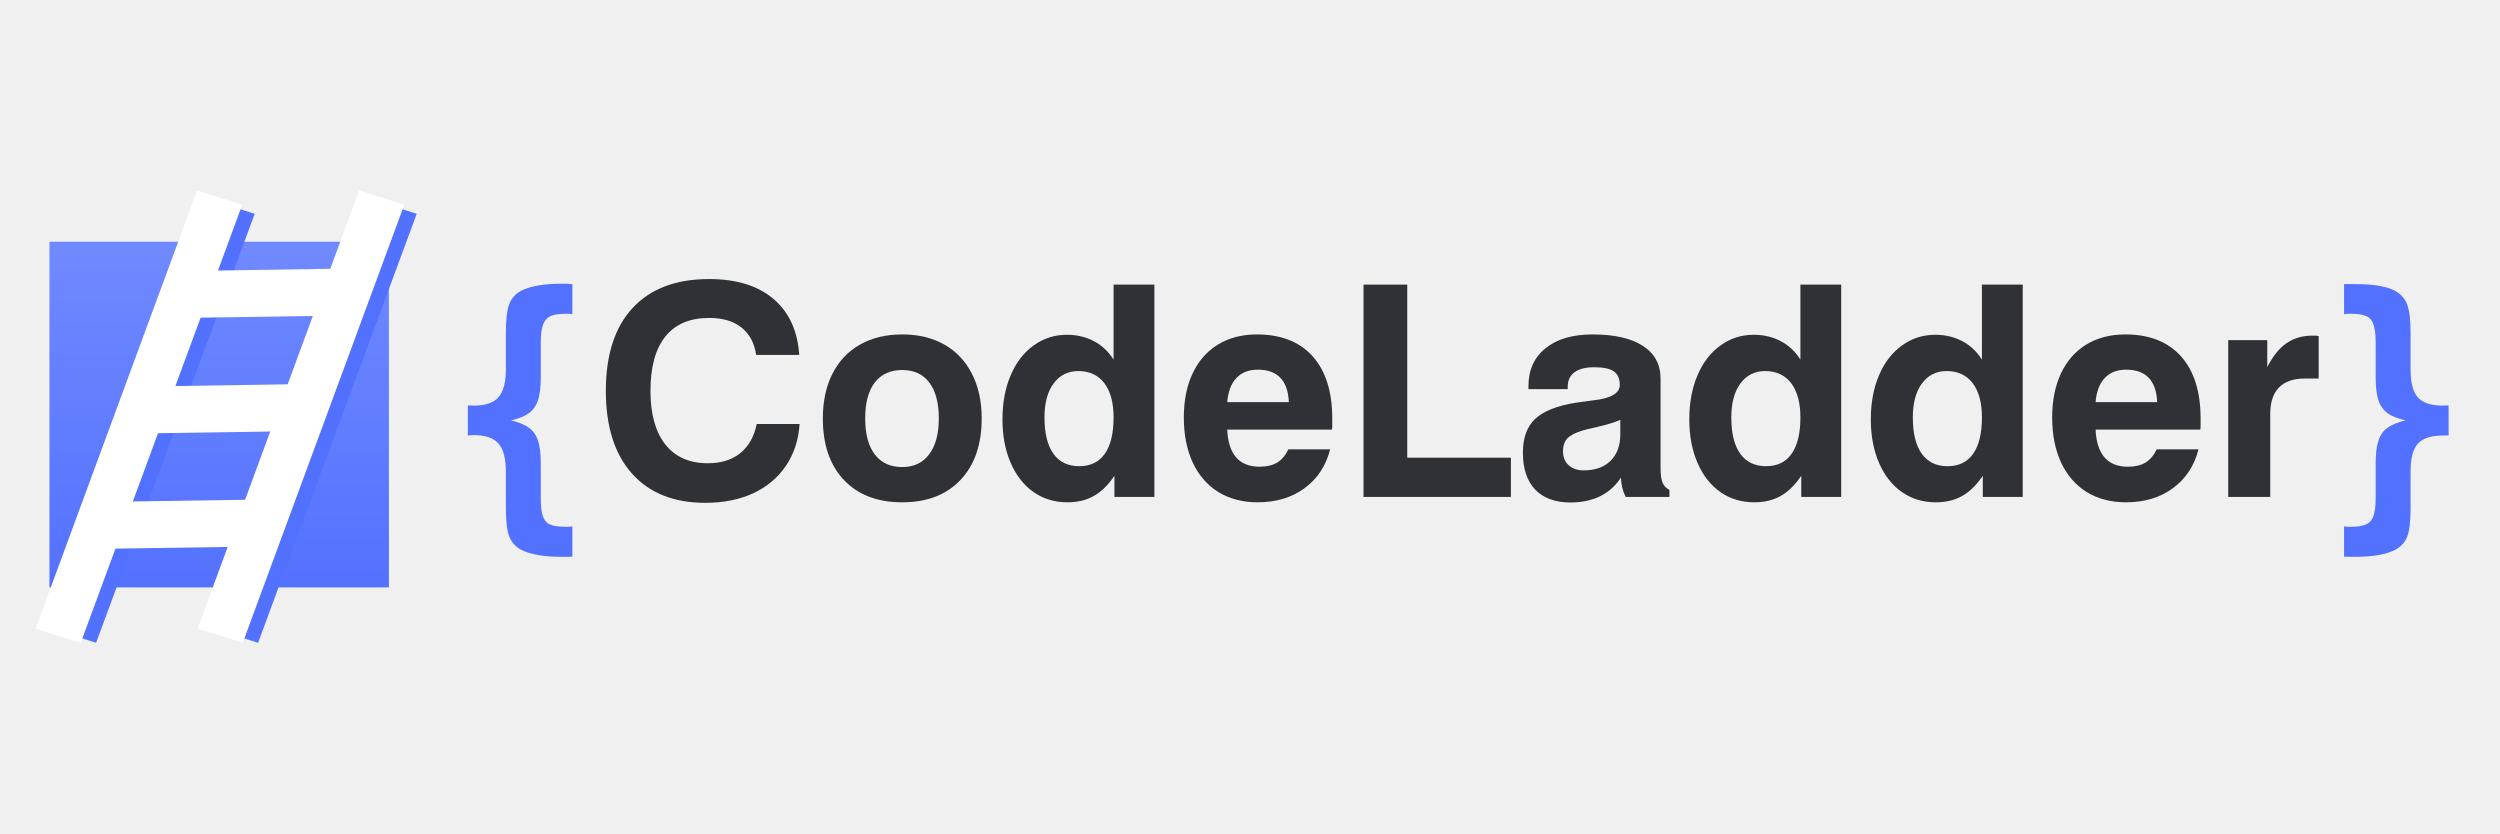
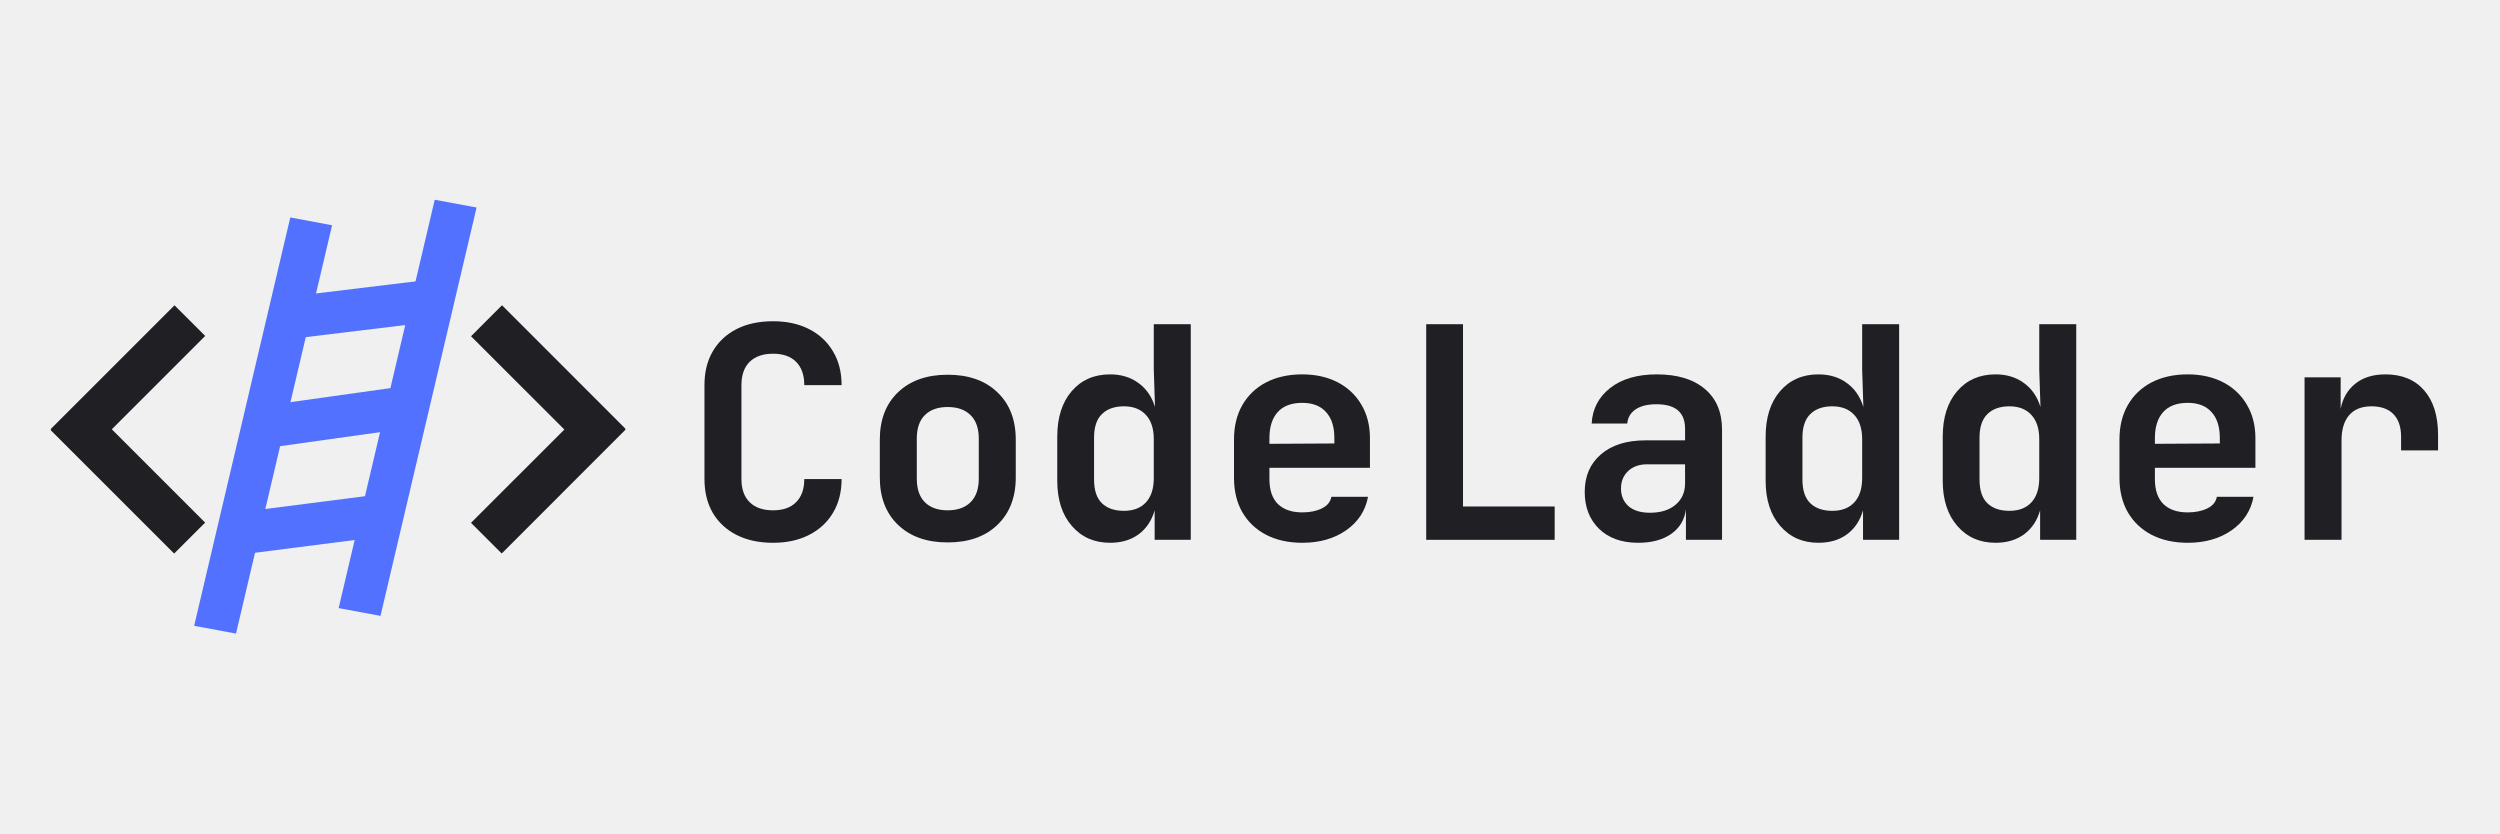
<svg xmlns="http://www.w3.org/2000/svg" width="300" zoomAndPan="magnify" viewBox="0 0 224.88 75" height="100" preserveAspectRatio="xMidYMid meet" version="1.0">
  <defs>
    <g />
-     <clipPath id="f88c0660f9">
-       <path d="M 13 34 L 28 34 L 28 39 L 13 39 Z M 13 34 " clip-rule="nonzero" />
+     <clipPath id="c1a4521499">
+       <path d="M 17 19 L 30 19 L 30 58 L 17 58 Z M 17 19 " clip-rule="nonzero" />
    </clipPath>
-     <clipPath id="eb02f1e815">
-       <path d="M 27.148 32.766 L 28.09 38.68 L 14.594 40.82 L 13.656 34.906 Z M 27.148 32.766 " clip-rule="nonzero" />
+     <clipPath id="b35d350cb4">
+       <path d="M 24.324 19.246 L 29.828 20.273 L 22.922 57.359 L 17.414 56.332 Z M 24.324 19.246 " clip-rule="nonzero" />
    </clipPath>
-     <clipPath id="2b3428d6f5">
-       <path d="M 27.559 35.34 L 27.984 38.031 C 28.016 38.219 27.961 38.41 27.84 38.555 C 27.719 38.699 27.543 38.781 27.355 38.785 L 15.062 38.973 C 14.633 38.977 14.262 38.668 14.195 38.242 L 13.77 35.551 C 13.738 35.363 13.793 35.172 13.914 35.027 C 14.035 34.887 14.211 34.801 14.402 34.797 L 26.691 34.613 C 27.121 34.605 27.492 34.914 27.559 35.34 Z M 27.559 35.34 " clip-rule="nonzero" />
+     <clipPath id="33e3d76ec0">
+       <path d="M 26.066 19.57 L 29.828 20.273 L 21.18 57.023 L 17.414 56.324 Z M 26.066 19.57 " clip-rule="nonzero" />
    </clipPath>
-     <clipPath id="ae1912a9f9">
-       <path d="M 17 24 L 32 24 L 32 29 L 17 29 Z M 17 24 " clip-rule="nonzero" />
+     <clipPath id="6b362695da">
+       <path d="M 30 17 L 43 17 L 43 56 L 30 56 Z M 30 17 " clip-rule="nonzero" />
    </clipPath>
-     <clipPath id="0af181b156">
-       <path d="M 30.426 22.469 L 31.363 28.379 L 17.867 30.52 L 16.93 24.609 Z M 30.426 22.469 " clip-rule="nonzero" />
+     <clipPath id="3563f34d49">
+       <path d="M 37.324 17.652 L 42.832 18.676 L 35.922 55.762 L 30.414 54.738 Z M 37.324 17.652 " clip-rule="nonzero" />
    </clipPath>
-     <clipPath id="4d6f82fa6b">
-       <path d="M 30.836 25.043 L 31.262 27.734 C 31.293 27.922 31.238 28.109 31.117 28.254 C 30.996 28.398 30.816 28.484 30.629 28.488 L 18.34 28.672 C 17.91 28.68 17.539 28.367 17.473 27.945 L 17.043 25.25 C 17.016 25.066 17.066 24.875 17.188 24.73 C 17.312 24.586 17.488 24.504 17.676 24.5 L 29.969 24.312 C 30.398 24.309 30.766 24.617 30.836 25.043 Z M 30.836 25.043 " clip-rule="nonzero" />
+     <clipPath id="fbedf04172">
+       <path d="M 39.066 17.977 L 42.832 18.676 L 34.184 55.43 L 30.418 54.727 Z M 39.066 17.977 " clip-rule="nonzero" />
    </clipPath>
-     <clipPath id="31c94186ea">
-       <path d="M 9 44 L 25 44 L 25 50 L 9 50 Z M 9 44 " clip-rule="nonzero" />
+     <clipPath id="f5ce71fe8e">
+       <path d="M 23 34 L 38 34 L 38 41 L 23 41 Z M 23 34 " clip-rule="nonzero" />
    </clipPath>
-     <clipPath id="bbf8dc7961">
-       <path d="M 23.199 43.062 L 24.137 48.977 L 10.645 51.117 L 9.703 45.203 Z M 23.199 43.062 " clip-rule="nonzero" />
+     <clipPath id="466224c166">
+       <path d="M 35.895 33.043 L 37.441 38.43 L 25.348 41.898 L 23.801 36.516 Z M 35.895 33.043 " clip-rule="nonzero" />
    </clipPath>
-     <clipPath id="905dfaf13d">
-       <path d="M 23.609 45.637 L 24.035 48.332 C 24.066 48.516 24.012 48.707 23.891 48.852 C 23.77 48.996 23.594 49.078 23.402 49.082 L 11.113 49.27 C 10.684 49.273 10.312 48.965 10.246 48.539 L 9.82 45.848 C 9.789 45.66 9.844 45.473 9.965 45.328 C 10.086 45.184 10.262 45.098 10.449 45.094 L 22.742 44.91 C 23.172 44.902 23.543 45.215 23.609 45.637 Z M 23.609 45.637 " clip-rule="nonzero" />
+     <clipPath id="970a319804">
+       <path d="M 36.383 34.746 L 37.441 38.43 L 24.867 40.195 L 23.812 36.512 Z M 36.383 34.746 " clip-rule="nonzero" />
    </clipPath>
-     <clipPath id="293dab98e2">
-       <path d="M 4.391 21.754 L 34.941 21.754 L 34.941 52.863 L 4.391 52.863 Z M 4.391 21.754 " clip-rule="nonzero" />
+     <clipPath id="def0d053df">
+       <path d="M 25 25 L 40 25 L 40 31 L 25 31 Z M 25 25 " clip-rule="nonzero" />
    </clipPath>
-     <linearGradient x1="128" gradientTransform="matrix(0.11934, 0, 0, 0.11934, 4.390514, 21.75474)" y1="0.002" x2="128" gradientUnits="userSpaceOnUse" y2="260.675" id="2124e4082f">
-       <stop stop-opacity="1" stop-color="rgb(43.9%, 53.699%, 100%)" offset="0" />
-       <stop stop-opacity="1" stop-color="rgb(43.721%, 53.552%, 100%)" offset="0.031" />
-       <stop stop-opacity="1" stop-color="rgb(43.364%, 53.258%, 100%)" offset="0.062" />
-       <stop stop-opacity="1" stop-color="rgb(43.008%, 52.965%, 100%)" offset="0.094" />
-       <stop stop-opacity="1" stop-color="rgb(42.651%, 52.67%, 100%)" offset="0.125" />
-       <stop stop-opacity="1" stop-color="rgb(42.296%, 52.377%, 100%)" offset="0.156" />
-       <stop stop-opacity="1" stop-color="rgb(41.939%, 52.083%, 100%)" offset="0.188" />
-       <stop stop-opacity="1" stop-color="rgb(41.583%, 51.79%, 100%)" offset="0.219" />
-       <stop stop-opacity="1" stop-color="rgb(41.226%, 51.495%, 100%)" offset="0.25" />
-       <stop stop-opacity="1" stop-color="rgb(40.871%, 51.202%, 100%)" offset="0.281" />
-       <stop stop-opacity="1" stop-color="rgb(40.515%, 50.908%, 100%)" offset="0.312" />
-       <stop stop-opacity="1" stop-color="rgb(40.158%, 50.615%, 100%)" offset="0.344" />
-       <stop stop-opacity="1" stop-color="rgb(39.803%, 50.32%, 100%)" offset="0.375" />
-       <stop stop-opacity="1" stop-color="rgb(39.445%, 50.027%, 100%)" offset="0.406" />
-       <stop stop-opacity="1" stop-color="rgb(39.09%, 49.733%, 100%)" offset="0.438" />
-       <stop stop-opacity="1" stop-color="rgb(38.733%, 49.44%, 100%)" offset="0.469" />
-       <stop stop-opacity="1" stop-color="rgb(38.377%, 49.146%, 100%)" offset="0.5" />
-       <stop stop-opacity="1" stop-color="rgb(38.02%, 48.853%, 100%)" offset="0.531" />
-       <stop stop-opacity="1" stop-color="rgb(37.665%, 48.558%, 100%)" offset="0.562" />
-       <stop stop-opacity="1" stop-color="rgb(37.308%, 48.265%, 100%)" offset="0.594" />
-       <stop stop-opacity="1" stop-color="rgb(36.952%, 47.971%, 100%)" offset="0.625" />
-       <stop stop-opacity="1" stop-color="rgb(36.595%, 47.678%, 100%)" offset="0.656" />
-       <stop stop-opacity="1" stop-color="rgb(36.24%, 47.383%, 100%)" offset="0.688" />
-       <stop stop-opacity="1" stop-color="rgb(35.883%, 47.09%, 100%)" offset="0.719" />
-       <stop stop-opacity="1" stop-color="rgb(35.527%, 46.796%, 100%)" offset="0.75" />
-       <stop stop-opacity="1" stop-color="rgb(35.17%, 46.503%, 100%)" offset="0.781" />
-       <stop stop-opacity="1" stop-color="rgb(34.814%, 46.208%, 100%)" offset="0.812" />
-       <stop stop-opacity="1" stop-color="rgb(34.459%, 45.915%, 100%)" offset="0.844" />
-       <stop stop-opacity="1" stop-color="rgb(34.102%, 45.621%, 100%)" offset="0.875" />
-       <stop stop-opacity="1" stop-color="rgb(33.746%, 45.326%, 100%)" offset="0.906" />
-       <stop stop-opacity="1" stop-color="rgb(33.389%, 45.033%, 100%)" offset="0.938" />
-       <stop stop-opacity="1" stop-color="rgb(33.034%, 44.739%, 100%)" offset="0.969" />
-       <stop stop-opacity="1" stop-color="rgb(32.677%, 44.446%, 100%)" offset="1" />
-     </linearGradient>
-     <clipPath id="e1646a8d7e">
-       <path d="M 4 17 L 23 17 L 23 58 L 4 58 Z M 4 17 " clip-rule="nonzero" />
+     <clipPath id="e78d581d87">
+       <path d="M 37.777 23.504 L 39.234 28.914 L 27.273 32.133 L 25.816 26.723 Z M 37.777 23.504 " clip-rule="nonzero" />
    </clipPath>
-     <clipPath id="0d03827e22">
-       <path d="M 16.918 17.363 L 22.863 19.242 L 10.461 58.469 L 4.516 56.59 Z M 16.918 17.363 " clip-rule="nonzero" />
+     <clipPath id="b7f79d89c8">
+       <path d="M 38.238 25.215 L 39.234 28.914 L 26.824 30.418 L 25.828 26.719 Z M 38.238 25.215 " clip-rule="nonzero" />
    </clipPath>
-     <clipPath id="63ebda188b">
-       <path d="M 18.801 17.957 L 22.863 19.242 L 8.586 57.859 L 4.52 56.574 Z M 18.801 17.957 " clip-rule="nonzero" />
+     <clipPath id="2cab946407">
+       <path d="M 21 44 L 36 44 L 36 50 L 21 50 Z M 21 44 " clip-rule="nonzero" />
    </clipPath>
-     <clipPath id="14b4e502d7">
-       <path d="M 19 17 L 38 17 L 38 58 L 19 58 Z M 19 17 " clip-rule="nonzero" />
+     <clipPath id="a3e64bcce5">
+       <path d="M 33.52 42.793 L 35.016 48.195 L 23.078 51.496 L 21.582 46.098 Z M 33.52 42.793 " clip-rule="nonzero" />
    </clipPath>
-     <clipPath id="6ce7633994">
-       <path d="M 31.5 17.363 L 37.445 19.242 L 25.043 58.469 L 19.098 56.59 Z M 31.5 17.363 " clip-rule="nonzero" />
+     <clipPath id="6c8fe0e16e">
+       <path d="M 33.992 44.504 L 35.016 48.195 L 22.613 49.785 L 21.594 46.094 Z M 33.992 44.504 " clip-rule="nonzero" />
    </clipPath>
-     <clipPath id="b93c9b5a06">
-       <path d="M 33.383 17.957 L 37.445 19.242 L 23.164 57.859 L 19.102 56.574 Z M 33.383 17.957 " clip-rule="nonzero" />
+     <clipPath id="efa3117f2b">
+       <path d="M 42 35 L 57 35 L 57 50 L 42 50 Z M 42 35 " clip-rule="nonzero" />
    </clipPath>
-     <clipPath id="d0dc50d966">
-       <path d="M 3 17 L 22 17 L 22 58 L 3 58 Z M 3 17 " clip-rule="nonzero" />
+     <clipPath id="8e29c5e8ba">
+       <path d="M 45.094 49.816 L 42.332 47.055 L 53.48 35.91 L 56.238 38.668 Z M 45.094 49.816 " clip-rule="nonzero" />
    </clipPath>
-     <clipPath id="d7fd9f5a31">
-       <path d="M 15.797 16.547 L 21.742 18.426 L 9.082 58.465 L 3.137 56.586 Z M 15.797 16.547 " clip-rule="nonzero" />
+     <clipPath id="272bebd7b3">
+       <path d="M 42 27 L 57 27 L 57 42 L 42 42 Z M 42 27 " clip-rule="nonzero" />
    </clipPath>
-     <clipPath id="43e53a26cf">
-       <path d="M 17.68 17.141 L 21.742 18.426 L 7.203 57.859 L 3.141 56.574 Z M 17.68 17.141 " clip-rule="nonzero" />
+     <clipPath id="63b63c98cf">
+       <path d="M 42.332 30.262 L 45.121 27.473 L 56.242 38.594 L 53.453 41.379 Z M 42.332 30.262 " clip-rule="nonzero" />
    </clipPath>
-     <clipPath id="114825acfa">
-       <path d="M 12 34 L 28 34 L 28 39 L 12 39 Z M 12 34 " clip-rule="nonzero" />
+     <clipPath id="7b595f65cf">
+       <path d="M 4 27 L 19 27 L 19 42 L 4 42 Z M 4 27 " clip-rule="nonzero" />
    </clipPath>
-     <clipPath id="e54b187345">
-       <path d="M 26.574 32.629 L 27.551 38.785 L 13.934 40.945 L 12.957 34.789 Z M 26.574 32.629 " clip-rule="nonzero" />
+     <clipPath id="4ca573a043">
+       <path d="M 15.645 27.477 L 18.406 30.234 L 7.258 41.383 L 4.496 38.621 Z M 15.645 27.477 " clip-rule="nonzero" />
    </clipPath>
-     <clipPath id="4a8440c146">
-       <path d="M 26.883 34.574 L 27.551 38.785 L 13.637 38.996 L 12.969 34.785 Z M 26.883 34.574 " clip-rule="nonzero" />
+     <clipPath id="848b6d631b">
+       <path d="M 4 35 L 19 35 L 19 50 L 4 50 Z M 4 35 " clip-rule="nonzero" />
    </clipPath>
-     <clipPath id="121072da2f">
-       <path d="M 16 24 L 31 24 L 31 29 L 16 29 Z M 16 24 " clip-rule="nonzero" />
-     </clipPath>
-     <clipPath id="774dbe18fe">
-       <path d="M 29.879 22.238 L 30.855 28.395 L 17.238 30.555 L 16.262 24.398 Z M 29.879 22.238 " clip-rule="nonzero" />
-     </clipPath>
-     <clipPath id="7baa152082">
-       <path d="M 30.188 24.184 L 30.855 28.395 L 16.941 28.605 L 16.273 24.395 Z M 30.188 24.184 " clip-rule="nonzero" />
-     </clipPath>
-     <clipPath id="1a9bf17f75">
-       <path d="M 17 17 L 37 17 L 37 58 L 17 58 Z M 17 17 " clip-rule="nonzero" />
-     </clipPath>
-     <clipPath id="744c65b7be">
-       <path d="M 30.379 16.547 L 36.324 18.426 L 23.664 58.465 L 17.719 56.586 Z M 30.379 16.547 " clip-rule="nonzero" />
-     </clipPath>
-     <clipPath id="204092ec69">
-       <path d="M 32.262 17.141 L 36.324 18.426 L 21.785 57.859 L 17.723 56.574 Z M 32.262 17.141 " clip-rule="nonzero" />
-     </clipPath>
-     <clipPath id="9fbdebd542">
-       <path d="M 8 44 L 24 44 L 24 50 L 8 50 Z M 8 44 " clip-rule="nonzero" />
-     </clipPath>
-     <clipPath id="ae2ce766e7">
-       <path d="M 22.59 43.016 L 23.566 49.176 L 9.949 51.336 L 8.973 45.176 Z M 22.59 43.016 " clip-rule="nonzero" />
-     </clipPath>
-     <clipPath id="e5f874053f">
-       <path d="M 22.898 44.965 L 23.566 49.176 L 9.652 49.387 L 8.984 45.176 Z M 22.898 44.965 " clip-rule="nonzero" />
+     <clipPath id="44c3620d5b">
+       <path d="M 18.402 47.035 L 15.613 49.82 L 4.492 38.703 L 7.281 35.914 Z M 18.402 47.035 " clip-rule="nonzero" />
    </clipPath>
  </defs>
-   <g fill="#5271ff" fill-opacity="1">
-     <g transform="translate(40.00074, 44.72367)">
+   <g fill="#202024" fill-opacity="1">
+     <g transform="translate(61.32568, 48.58431)">
      <g>
-         <path d="M 10.469 5.391 C 8.875 5.391 7.66 5.176 6.828 4.75 C 6.316 4.469 5.961 4.066 5.766 3.547 C 5.566 3.023 5.469 2.172 5.469 0.984 L 5.469 -2.281 C 5.469 -3.469 5.242 -4.312 4.797 -4.812 C 4.359 -5.312 3.617 -5.562 2.578 -5.562 L 2.344 -5.562 C 2.25 -5.539 2.148 -5.531 2.047 -5.531 L 2.047 -8.234 L 2.344 -8.234 C 2.406 -8.223 2.484 -8.219 2.578 -8.219 C 3.617 -8.219 4.359 -8.469 4.797 -8.969 C 5.242 -9.477 5.469 -10.328 5.469 -11.516 L 5.469 -14.75 C 5.469 -15.957 5.566 -16.82 5.766 -17.344 C 5.961 -17.863 6.316 -18.266 6.828 -18.547 C 7.66 -18.973 8.875 -19.188 10.469 -19.188 L 10.953 -19.188 C 11.086 -19.164 11.254 -19.156 11.453 -19.156 L 11.453 -16.453 C 11.328 -16.453 11.223 -16.461 11.141 -16.484 L 10.844 -16.484 C 10.238 -16.484 9.781 -16.41 9.469 -16.266 C 9.164 -16.117 8.945 -15.863 8.812 -15.5 C 8.676 -15.145 8.609 -14.602 8.609 -13.875 L 8.609 -10.766 C 8.609 -9.898 8.523 -9.211 8.359 -8.703 C 8.191 -8.203 7.914 -7.812 7.531 -7.531 C 7.156 -7.258 6.617 -7.047 5.922 -6.891 C 6.617 -6.723 7.156 -6.504 7.531 -6.234 C 7.914 -5.961 8.191 -5.578 8.359 -5.078 C 8.523 -4.578 8.609 -3.895 8.609 -3.031 L 8.609 0.109 C 8.609 0.836 8.672 1.379 8.797 1.734 C 8.922 2.098 9.133 2.348 9.438 2.484 C 9.75 2.617 10.219 2.688 10.844 2.688 L 11.141 2.688 C 11.223 2.664 11.328 2.656 11.453 2.656 L 11.453 5.375 C 11.254 5.375 11.086 5.379 10.953 5.391 Z M 10.469 5.391 " />
+         <path d="M 8.188 0.266 C 6.926 0.266 5.832 0.031 4.906 -0.438 C 3.988 -0.906 3.273 -1.566 2.766 -2.422 C 2.266 -3.285 2.016 -4.301 2.016 -5.469 L 2.016 -13.922 C 2.016 -15.098 2.266 -16.113 2.766 -16.969 C 3.273 -17.832 3.988 -18.5 4.906 -18.969 C 5.832 -19.438 6.926 -19.672 8.188 -19.672 C 9.426 -19.672 10.504 -19.438 11.422 -18.969 C 12.348 -18.5 13.066 -17.832 13.578 -16.969 C 14.098 -16.113 14.359 -15.098 14.359 -13.922 L 11 -13.922 C 11 -14.828 10.754 -15.523 10.266 -16.016 C 9.785 -16.504 9.094 -16.75 8.188 -16.75 C 7.281 -16.75 6.578 -16.504 6.078 -16.016 C 5.586 -15.523 5.344 -14.828 5.344 -13.922 L 5.344 -5.469 C 5.344 -4.57 5.586 -3.879 6.078 -3.391 C 6.578 -2.898 7.281 -2.656 8.188 -2.656 C 9.094 -2.656 9.785 -2.898 10.266 -3.391 C 10.754 -3.879 11 -4.57 11 -5.469 L 14.359 -5.469 C 14.359 -4.301 14.098 -3.285 13.578 -2.422 C 13.066 -1.566 12.348 -0.906 11.422 -0.438 C 10.504 0.031 9.426 0.266 8.188 0.266 Z M 8.188 0.266 " />
      </g>
    </g>
  </g>
-   <g fill="#2f3136" fill-opacity="1">
-     <g transform="translate(53.29443, 44.72367)">
+   <g fill="#202024" fill-opacity="1">
+     <g transform="translate(77.26409, 48.58431)">
      <g>
-         <path d="M 10.125 0.531 C 7.289 0.531 5.086 -0.348 3.516 -2.109 C 1.953 -3.867 1.172 -6.348 1.172 -9.547 C 1.172 -12.785 1.973 -15.27 3.578 -17 C 5.18 -18.738 7.477 -19.609 10.469 -19.609 C 12.914 -19.609 14.844 -19.016 16.25 -17.828 C 17.656 -16.641 18.43 -14.957 18.578 -12.781 L 14.703 -12.781 C 14.535 -13.863 14.094 -14.688 13.375 -15.25 C 12.664 -15.82 11.695 -16.109 10.469 -16.109 C 8.727 -16.109 7.41 -15.547 6.516 -14.422 C 5.629 -13.305 5.188 -11.68 5.188 -9.547 C 5.188 -7.473 5.629 -5.867 6.516 -4.734 C 7.41 -3.598 8.688 -3.031 10.344 -3.031 C 11.539 -3.031 12.516 -3.332 13.266 -3.938 C 14.023 -4.551 14.52 -5.426 14.75 -6.562 L 18.609 -6.562 C 18.516 -5.125 18.102 -3.867 17.375 -2.797 C 16.656 -1.734 15.676 -0.91 14.438 -0.328 C 13.195 0.242 11.758 0.531 10.125 0.531 Z M 10.125 0.531 " />
+         <path d="M 7.969 0.234 C 6.094 0.234 4.602 -0.289 3.5 -1.344 C 2.406 -2.395 1.859 -3.816 1.859 -5.609 L 1.859 -9.016 C 1.859 -10.816 2.406 -12.238 3.5 -13.281 C 4.602 -14.332 6.094 -14.859 7.969 -14.859 C 9.852 -14.859 11.344 -14.332 12.438 -13.281 C 13.539 -12.238 14.094 -10.816 14.094 -9.016 L 14.094 -5.609 C 14.094 -3.816 13.539 -2.395 12.438 -1.344 C 11.344 -0.289 9.852 0.234 7.969 0.234 Z M 7.969 -2.656 C 8.852 -2.656 9.539 -2.898 10.031 -3.391 C 10.52 -3.879 10.766 -4.582 10.766 -5.5 L 10.766 -9.109 C 10.766 -10.035 10.52 -10.738 10.031 -11.219 C 9.539 -11.707 8.852 -11.953 7.969 -11.953 C 7.082 -11.953 6.395 -11.707 5.906 -11.219 C 5.426 -10.738 5.188 -10.035 5.188 -9.109 L 5.188 -5.5 C 5.188 -4.582 5.426 -3.879 5.906 -3.391 C 6.395 -2.898 7.082 -2.656 7.969 -2.656 Z M 7.969 -2.656 " />
      </g>
    </g>
  </g>
-   <g fill="#2f3136" fill-opacity="1">
-     <g transform="translate(73.05806, 44.72367)">
+   <g fill="#202024" fill-opacity="1">
+     <g transform="translate(93.2025, 48.58431)">
      <g>
-         <path d="M 8.078 0.484 C 5.859 0.484 4.113 -0.18 2.844 -1.516 C 1.57 -2.859 0.938 -4.707 0.938 -7.062 C 0.938 -8.602 1.223 -9.941 1.797 -11.078 C 2.367 -12.211 3.191 -13.086 4.266 -13.703 C 5.336 -14.316 6.609 -14.625 8.078 -14.625 C 9.547 -14.625 10.816 -14.316 11.891 -13.703 C 12.961 -13.086 13.785 -12.211 14.359 -11.078 C 14.941 -9.941 15.234 -8.602 15.234 -7.062 C 15.234 -4.707 14.594 -2.859 13.312 -1.516 C 12.039 -0.18 10.297 0.484 8.078 0.484 Z M 8.078 -2.688 C 9.117 -2.688 9.926 -3.066 10.5 -3.828 C 11.082 -4.586 11.375 -5.664 11.375 -7.062 C 11.375 -8.469 11.086 -9.547 10.516 -10.297 C 9.953 -11.047 9.141 -11.422 8.078 -11.422 C 7.016 -11.422 6.191 -11.047 5.609 -10.297 C 5.035 -9.547 4.75 -8.469 4.75 -7.062 C 4.75 -5.664 5.035 -4.586 5.609 -3.828 C 6.191 -3.066 7.016 -2.688 8.078 -2.688 Z M 8.078 -2.688 " />
+         <path d="M 6.641 0.266 C 5.223 0.266 4.078 -0.238 3.203 -1.25 C 2.328 -2.258 1.891 -3.613 1.891 -5.312 L 1.891 -9.281 C 1.891 -11 2.32 -12.363 3.188 -13.375 C 4.051 -14.383 5.203 -14.891 6.641 -14.891 C 7.648 -14.891 8.504 -14.629 9.203 -14.109 C 9.91 -13.598 10.406 -12.879 10.688 -11.953 L 10.578 -15.312 L 10.578 -19.406 L 13.906 -19.406 L 13.906 0 L 10.656 0 L 10.656 -2.656 C 10.395 -1.738 9.914 -1.02 9.219 -0.5 C 8.531 0.008 7.672 0.266 6.641 0.266 Z M 7.891 -2.609 C 8.742 -2.609 9.406 -2.863 9.875 -3.375 C 10.344 -3.883 10.578 -4.613 10.578 -5.562 L 10.578 -9.062 C 10.578 -10 10.344 -10.723 9.875 -11.234 C 9.406 -11.754 8.742 -12.016 7.891 -12.016 C 7.047 -12.016 6.383 -11.781 5.906 -11.312 C 5.438 -10.852 5.203 -10.148 5.203 -9.203 L 5.203 -5.422 C 5.203 -4.461 5.438 -3.754 5.906 -3.297 C 6.383 -2.836 7.047 -2.609 7.891 -2.609 Z M 7.891 -2.609 " />
      </g>
    </g>
  </g>
-   <g fill="#2f3136" fill-opacity="1">
-     <g transform="translate(89.20898, 44.72367)">
+   <g fill="#202024" fill-opacity="1">
+     <g transform="translate(109.1409, 48.58431)">
      <g>
-         <path d="M 6.797 0.484 C 5.648 0.484 4.633 0.176 3.75 -0.438 C 2.863 -1.062 2.176 -1.941 1.688 -3.078 C 1.195 -4.211 0.953 -5.516 0.953 -6.984 C 0.953 -8.461 1.195 -9.781 1.688 -10.938 C 2.176 -12.094 2.863 -12.988 3.75 -13.625 C 4.633 -14.27 5.633 -14.594 6.75 -14.594 C 7.656 -14.594 8.469 -14.398 9.188 -14.016 C 9.906 -13.641 10.492 -13.086 10.953 -12.359 L 10.953 -19.109 L 14.625 -19.109 L 14.625 0 L 11.031 0 L 11.031 -1.906 C 10.477 -1.082 9.863 -0.477 9.188 -0.094 C 8.52 0.289 7.723 0.484 6.797 0.484 Z M 7.859 -2.766 C 8.867 -2.766 9.633 -3.133 10.156 -3.875 C 10.688 -4.625 10.953 -5.719 10.953 -7.156 C 10.953 -8.477 10.676 -9.504 10.125 -10.234 C 9.57 -10.961 8.789 -11.328 7.781 -11.328 C 6.844 -11.328 6.098 -10.953 5.547 -10.203 C 5.004 -9.461 4.734 -8.445 4.734 -7.156 C 4.734 -5.719 5.004 -4.625 5.547 -3.875 C 6.086 -3.133 6.859 -2.766 7.859 -2.766 Z M 7.859 -2.766 " />
+         <path d="M 8 0.266 C 6.758 0.266 5.676 0.023 4.75 -0.453 C 3.832 -0.93 3.117 -1.609 2.609 -2.484 C 2.109 -3.359 1.859 -4.391 1.859 -5.578 L 1.859 -9.031 C 1.859 -10.219 2.109 -11.25 2.609 -12.125 C 3.117 -13.008 3.832 -13.691 4.75 -14.172 C 5.676 -14.648 6.758 -14.891 8 -14.891 C 9.219 -14.891 10.285 -14.648 11.203 -14.172 C 12.117 -13.691 12.828 -13.02 13.328 -12.156 C 13.836 -11.301 14.094 -10.297 14.094 -9.141 L 14.094 -6.484 L 5.047 -6.484 L 5.047 -5.469 C 5.047 -4.477 5.301 -3.727 5.812 -3.219 C 6.332 -2.719 7.062 -2.469 8 -2.469 C 8.688 -2.469 9.273 -2.586 9.766 -2.828 C 10.254 -3.066 10.539 -3.414 10.625 -3.875 L 13.922 -3.875 C 13.691 -2.625 13.035 -1.617 11.953 -0.859 C 10.879 -0.109 9.562 0.266 8 0.266 Z M 5.047 -9.141 L 5.047 -8.641 L 10.891 -8.672 L 10.891 -9.172 C 10.891 -10.18 10.641 -10.957 10.141 -11.5 C 9.648 -12.051 8.938 -12.328 8 -12.328 C 7.02 -12.328 6.281 -12.047 5.781 -11.484 C 5.289 -10.93 5.047 -10.148 5.047 -9.141 Z M 5.047 -9.141 " />
      </g>
    </g>
  </g>
-   <g fill="#2f3136" fill-opacity="1">
-     <g transform="translate(105.5458, 44.72367)">
+   <g fill="#202024" fill-opacity="1">
+     <g transform="translate(125.0793, 48.58431)">
      <g>
-         <path d="M 7.578 0.484 C 6.234 0.484 5.055 0.176 4.047 -0.438 C 3.047 -1.062 2.273 -1.953 1.734 -3.109 C 1.203 -4.266 0.938 -5.613 0.938 -7.156 C 0.938 -8.676 1.203 -10 1.734 -11.125 C 2.266 -12.25 3.023 -13.113 4.016 -13.719 C 5.004 -14.32 6.172 -14.625 7.516 -14.625 C 9.68 -14.625 11.352 -13.969 12.531 -12.656 C 13.707 -11.344 14.297 -9.473 14.297 -7.047 L 14.297 -6.453 C 14.297 -6.273 14.285 -6.145 14.266 -6.062 L 4.844 -6.062 C 4.945 -3.832 5.922 -2.719 7.766 -2.719 C 8.398 -2.719 8.926 -2.844 9.344 -3.094 C 9.758 -3.352 10.094 -3.75 10.344 -4.281 L 14.109 -4.281 C 13.723 -2.789 12.953 -1.625 11.797 -0.781 C 10.648 0.062 9.242 0.484 7.578 0.484 Z M 10.391 -8.531 C 10.305 -10.477 9.375 -11.453 7.594 -11.453 C 6.781 -11.453 6.141 -11.203 5.672 -10.703 C 5.203 -10.211 4.926 -9.488 4.844 -8.531 Z M 10.391 -8.531 " />
+         <path d="M 3.219 0 L 3.219 -19.406 L 6.531 -19.406 L 6.531 -3 L 14.781 -3 L 14.781 0 Z M 3.219 0 " />
      </g>
    </g>
  </g>
-   <g fill="#2f3136" fill-opacity="1">
-     <g transform="translate(120.6873, 44.72367)">
+   <g fill="#202024" fill-opacity="1">
+     <g transform="translate(141.0177, 48.58431)">
      <g>
-         <path d="M 1.969 -19.109 L 5.906 -19.109 L 5.906 -3.531 L 15.234 -3.531 L 15.234 0 L 1.969 0 Z M 1.969 -19.109 " />
+         <path d="M 6.359 0.266 C 4.867 0.266 3.691 -0.156 2.828 -1 C 1.973 -1.844 1.547 -2.945 1.547 -4.312 C 1.547 -5.727 2.031 -6.852 3 -7.688 C 3.977 -8.531 5.316 -8.953 7.016 -8.953 L 10.578 -8.953 L 10.578 -10 C 10.578 -11.469 9.719 -12.203 8 -12.203 C 7.219 -12.203 6.598 -12.051 6.141 -11.75 C 5.68 -11.445 5.426 -11.02 5.375 -10.469 L 2.172 -10.469 C 2.242 -11.781 2.797 -12.844 3.828 -13.656 C 4.867 -14.477 6.27 -14.891 8.031 -14.891 C 9.883 -14.891 11.328 -14.453 12.359 -13.578 C 13.391 -12.711 13.906 -11.488 13.906 -9.906 L 13.906 0 L 10.656 0 L 10.656 -2.734 C 10.531 -1.797 10.086 -1.062 9.328 -0.531 C 8.566 0 7.578 0.266 6.359 0.266 Z M 7.422 -2.438 C 8.391 -2.438 9.156 -2.676 9.719 -3.156 C 10.289 -3.633 10.578 -4.273 10.578 -5.078 L 10.578 -6.797 L 7.172 -6.797 C 6.453 -6.797 5.879 -6.594 5.453 -6.188 C 5.023 -5.781 4.812 -5.258 4.812 -4.625 C 4.812 -3.969 5.035 -3.438 5.484 -3.031 C 5.941 -2.633 6.586 -2.438 7.422 -2.438 Z M 7.422 -2.438 " />
      </g>
    </g>
  </g>
-   <g fill="#2f3136" fill-opacity="1">
-     <g transform="translate(136.0945, 44.72367)">
+   <g fill="#202024" fill-opacity="1">
+     <g transform="translate(156.9562, 48.58431)">
      <g>
-         <path d="M 5.188 0.5 C 3.82 0.5 2.766 0.113 2.016 -0.656 C 1.273 -1.438 0.906 -2.547 0.906 -3.984 C 0.906 -5.316 1.273 -6.332 2.016 -7.031 C 2.766 -7.727 3.988 -8.211 5.688 -8.484 L 7.203 -8.688 C 8.816 -8.863 9.625 -9.328 9.625 -10.078 C 9.625 -10.641 9.445 -11.047 9.094 -11.297 C 8.738 -11.547 8.145 -11.672 7.312 -11.672 C 6.551 -11.672 5.961 -11.52 5.547 -11.219 C 5.141 -10.914 4.938 -10.477 4.938 -9.906 L 4.938 -9.703 L 1.406 -9.703 L 1.406 -9.969 C 1.406 -11.414 1.914 -12.551 2.938 -13.375 C 3.957 -14.207 5.367 -14.625 7.172 -14.625 C 9.141 -14.625 10.648 -14.281 11.703 -13.594 C 12.766 -12.914 13.297 -11.926 13.297 -10.625 L 13.297 -2.609 C 13.297 -2.035 13.352 -1.598 13.469 -1.297 C 13.594 -0.992 13.801 -0.773 14.094 -0.641 L 14.094 0 L 10.156 0 C 9.883 -0.551 9.742 -1.133 9.734 -1.75 C 9.254 -1.008 8.629 -0.445 7.859 -0.062 C 7.086 0.312 6.195 0.5 5.188 0.5 Z M 6.375 -2.391 C 7.406 -2.391 8.211 -2.676 8.797 -3.25 C 9.379 -3.832 9.672 -4.617 9.672 -5.609 L 9.672 -6.938 C 9.242 -6.738 8.551 -6.523 7.594 -6.297 C 6.957 -6.16 6.523 -6.055 6.297 -5.984 C 5.641 -5.785 5.176 -5.547 4.906 -5.266 C 4.645 -4.984 4.516 -4.594 4.516 -4.094 C 4.516 -3.582 4.68 -3.172 5.016 -2.859 C 5.359 -2.547 5.812 -2.391 6.375 -2.391 Z M 6.375 -2.391 " />
+         <path d="M 6.641 0.266 C 5.223 0.266 4.078 -0.238 3.203 -1.25 C 2.328 -2.258 1.891 -3.613 1.891 -5.312 L 1.891 -9.281 C 1.891 -11 2.32 -12.363 3.188 -13.375 C 4.051 -14.383 5.203 -14.891 6.641 -14.891 C 7.648 -14.891 8.504 -14.629 9.203 -14.109 C 9.91 -13.598 10.406 -12.879 10.688 -11.953 L 10.578 -15.312 L 10.578 -19.406 L 13.906 -19.406 L 13.906 0 L 10.656 0 L 10.656 -2.656 C 10.395 -1.738 9.914 -1.02 9.219 -0.5 C 8.531 0.008 7.672 0.266 6.641 0.266 Z M 7.891 -2.609 C 8.742 -2.609 9.406 -2.863 9.875 -3.375 C 10.344 -3.883 10.578 -4.613 10.578 -5.562 L 10.578 -9.062 C 10.578 -10 10.344 -10.723 9.875 -11.234 C 9.406 -11.754 8.742 -12.016 7.891 -12.016 C 7.047 -12.016 6.383 -11.781 5.906 -11.312 C 5.438 -10.852 5.203 -10.148 5.203 -9.203 L 5.203 -5.422 C 5.203 -4.461 5.438 -3.754 5.906 -3.297 C 6.383 -2.836 7.047 -2.609 7.891 -2.609 Z M 7.891 -2.609 " />
      </g>
    </g>
  </g>
-   <g fill="#2f3136" fill-opacity="1">
-     <g transform="translate(151.0234, 44.72367)">
+   <g fill="#202024" fill-opacity="1">
+     <g transform="translate(172.8946, 48.58431)">
      <g>
-         <path d="M 6.797 0.484 C 5.648 0.484 4.633 0.176 3.75 -0.438 C 2.863 -1.062 2.176 -1.941 1.688 -3.078 C 1.195 -4.211 0.953 -5.516 0.953 -6.984 C 0.953 -8.461 1.195 -9.781 1.688 -10.938 C 2.176 -12.094 2.863 -12.988 3.75 -13.625 C 4.633 -14.27 5.633 -14.594 6.75 -14.594 C 7.656 -14.594 8.469 -14.398 9.188 -14.016 C 9.906 -13.641 10.492 -13.086 10.953 -12.359 L 10.953 -19.109 L 14.625 -19.109 L 14.625 0 L 11.031 0 L 11.031 -1.906 C 10.477 -1.082 9.863 -0.477 9.188 -0.094 C 8.52 0.289 7.723 0.484 6.797 0.484 Z M 7.859 -2.766 C 8.867 -2.766 9.633 -3.133 10.156 -3.875 C 10.688 -4.625 10.953 -5.719 10.953 -7.156 C 10.953 -8.477 10.676 -9.504 10.125 -10.234 C 9.57 -10.961 8.789 -11.328 7.781 -11.328 C 6.844 -11.328 6.098 -10.953 5.547 -10.203 C 5.004 -9.461 4.734 -8.445 4.734 -7.156 C 4.734 -5.719 5.004 -4.625 5.547 -3.875 C 6.086 -3.133 6.859 -2.766 7.859 -2.766 Z M 7.859 -2.766 " />
+         <path d="M 6.641 0.266 C 5.223 0.266 4.078 -0.238 3.203 -1.25 C 2.328 -2.258 1.891 -3.613 1.891 -5.312 L 1.891 -9.281 C 1.891 -11 2.32 -12.363 3.188 -13.375 C 4.051 -14.383 5.203 -14.891 6.641 -14.891 C 7.648 -14.891 8.504 -14.629 9.203 -14.109 C 9.91 -13.598 10.406 -12.879 10.688 -11.953 L 10.578 -15.312 L 10.578 -19.406 L 13.906 -19.406 L 13.906 0 L 10.656 0 L 10.656 -2.656 C 10.395 -1.738 9.914 -1.02 9.219 -0.5 C 8.531 0.008 7.672 0.266 6.641 0.266 Z M 7.891 -2.609 C 8.742 -2.609 9.406 -2.863 9.875 -3.375 C 10.344 -3.883 10.578 -4.613 10.578 -5.562 L 10.578 -9.062 C 10.578 -10 10.344 -10.723 9.875 -11.234 C 9.406 -11.754 8.742 -12.016 7.891 -12.016 C 7.047 -12.016 6.383 -11.781 5.906 -11.312 C 5.438 -10.852 5.203 -10.148 5.203 -9.203 L 5.203 -5.422 C 5.203 -4.461 5.438 -3.754 5.906 -3.297 C 6.383 -2.836 7.047 -2.609 7.891 -2.609 Z M 7.891 -2.609 " />
      </g>
    </g>
  </g>
-   <g fill="#2f3136" fill-opacity="1">
-     <g transform="translate(167.3603, 44.72367)">
+   <g fill="#202024" fill-opacity="1">
+     <g transform="translate(188.833, 48.58431)">
      <g>
-         <path d="M 6.797 0.484 C 5.648 0.484 4.633 0.176 3.75 -0.438 C 2.863 -1.062 2.176 -1.941 1.688 -3.078 C 1.195 -4.211 0.953 -5.516 0.953 -6.984 C 0.953 -8.461 1.195 -9.781 1.688 -10.938 C 2.176 -12.094 2.863 -12.988 3.75 -13.625 C 4.633 -14.27 5.633 -14.594 6.75 -14.594 C 7.656 -14.594 8.469 -14.398 9.188 -14.016 C 9.906 -13.641 10.492 -13.086 10.953 -12.359 L 10.953 -19.109 L 14.625 -19.109 L 14.625 0 L 11.031 0 L 11.031 -1.906 C 10.477 -1.082 9.863 -0.477 9.188 -0.094 C 8.52 0.289 7.723 0.484 6.797 0.484 Z M 7.859 -2.766 C 8.867 -2.766 9.633 -3.133 10.156 -3.875 C 10.688 -4.625 10.953 -5.719 10.953 -7.156 C 10.953 -8.477 10.676 -9.504 10.125 -10.234 C 9.57 -10.961 8.789 -11.328 7.781 -11.328 C 6.844 -11.328 6.098 -10.953 5.547 -10.203 C 5.004 -9.461 4.734 -8.445 4.734 -7.156 C 4.734 -5.719 5.004 -4.625 5.547 -3.875 C 6.086 -3.133 6.859 -2.766 7.859 -2.766 Z M 7.859 -2.766 " />
+         <path d="M 8 0.266 C 6.758 0.266 5.676 0.023 4.75 -0.453 C 3.832 -0.93 3.117 -1.609 2.609 -2.484 C 2.109 -3.359 1.859 -4.391 1.859 -5.578 L 1.859 -9.031 C 1.859 -10.219 2.109 -11.25 2.609 -12.125 C 3.117 -13.008 3.832 -13.691 4.75 -14.172 C 5.676 -14.648 6.758 -14.891 8 -14.891 C 9.219 -14.891 10.285 -14.648 11.203 -14.172 C 12.117 -13.691 12.828 -13.02 13.328 -12.156 C 13.836 -11.301 14.094 -10.297 14.094 -9.141 L 14.094 -6.484 L 5.047 -6.484 L 5.047 -5.469 C 5.047 -4.477 5.301 -3.727 5.812 -3.219 C 6.332 -2.719 7.062 -2.469 8 -2.469 C 8.688 -2.469 9.273 -2.586 9.766 -2.828 C 10.254 -3.066 10.539 -3.414 10.625 -3.875 L 13.922 -3.875 C 13.691 -2.625 13.035 -1.617 11.953 -0.859 C 10.879 -0.109 9.562 0.266 8 0.266 Z M 5.047 -9.141 L 5.047 -8.641 L 10.891 -8.672 L 10.891 -9.172 C 10.891 -10.18 10.641 -10.957 10.141 -11.5 C 9.648 -12.051 8.938 -12.328 8 -12.328 C 7.02 -12.328 6.281 -12.047 5.781 -11.484 C 5.289 -10.93 5.047 -10.148 5.047 -9.141 Z M 5.047 -9.141 " />
      </g>
    </g>
  </g>
-   <g fill="#2f3136" fill-opacity="1">
-     <g transform="translate(183.6972, 44.72367)">
+   <g fill="#202024" fill-opacity="1">
+     <g transform="translate(204.7714, 48.58431)">
      <g>
-         <path d="M 7.578 0.484 C 6.234 0.484 5.055 0.176 4.047 -0.438 C 3.047 -1.062 2.273 -1.953 1.734 -3.109 C 1.203 -4.266 0.938 -5.613 0.938 -7.156 C 0.938 -8.676 1.203 -10 1.734 -11.125 C 2.266 -12.25 3.023 -13.113 4.016 -13.719 C 5.004 -14.32 6.172 -14.625 7.516 -14.625 C 9.68 -14.625 11.352 -13.969 12.531 -12.656 C 13.707 -11.344 14.297 -9.473 14.297 -7.047 L 14.297 -6.453 C 14.297 -6.273 14.285 -6.145 14.266 -6.062 L 4.844 -6.062 C 4.945 -3.832 5.922 -2.719 7.766 -2.719 C 8.398 -2.719 8.926 -2.844 9.344 -3.094 C 9.758 -3.352 10.094 -3.75 10.344 -4.281 L 14.109 -4.281 C 13.723 -2.789 12.953 -1.625 11.797 -0.781 C 10.648 0.062 9.242 0.484 7.578 0.484 Z M 10.391 -8.531 C 10.305 -10.477 9.375 -11.453 7.594 -11.453 C 6.781 -11.453 6.141 -11.203 5.672 -10.703 C 5.203 -10.211 4.926 -9.488 4.844 -8.531 Z M 10.391 -8.531 " />
+         <path d="M 2.578 0 L 2.578 -14.625 L 5.828 -14.625 L 5.828 -11.781 C 6.004 -12.727 6.441 -13.484 7.141 -14.047 C 7.836 -14.609 8.742 -14.891 9.859 -14.891 C 11.348 -14.891 12.508 -14.41 13.344 -13.453 C 14.176 -12.492 14.594 -11.156 14.594 -9.438 L 14.594 -8.047 L 11.266 -8.047 L 11.266 -9.281 C 11.266 -10.164 11.035 -10.844 10.578 -11.312 C 10.117 -11.781 9.461 -12.016 8.609 -12.016 C 7.723 -12.016 7.051 -11.75 6.594 -11.219 C 6.133 -10.688 5.906 -9.93 5.906 -8.953 L 5.906 0 Z M 2.578 0 " />
      </g>
    </g>
  </g>
-   <g fill="#2f3136" fill-opacity="1">
-     <g transform="translate(198.8386, 44.72367)">
-       <g>
-         <path d="M 1.641 -14.109 L 5.156 -14.109 L 5.156 -11.688 C 5.656 -12.664 6.227 -13.379 6.875 -13.828 C 7.531 -14.285 8.312 -14.516 9.219 -14.516 L 9.562 -14.516 C 9.613 -14.492 9.688 -14.484 9.781 -14.484 L 9.781 -10.656 L 8.531 -10.656 C 7.5 -10.656 6.723 -10.383 6.203 -9.844 C 5.68 -9.301 5.422 -8.508 5.422 -7.469 L 5.422 0 L 1.641 0 Z M 1.641 -14.109 " />
+   <g clip-path="url(#c1a4521499)">
+     <g clip-path="url(#b35d350cb4)">
+       <g clip-path="url(#33e3d76ec0)">
+         <path fill="#5271ff" d="M 24.324 19.246 L 29.828 20.273 L 22.922 57.359 L 17.414 56.332 Z M 24.324 19.246 " fill-opacity="1" fill-rule="nonzero" />
      </g>
    </g>
  </g>
-   <g fill="#5271ff" fill-opacity="1">
-     <g transform="translate(209.0472, 44.72367)">
-       <g>
-         <path d="M 2.359 5.391 C 2.223 5.379 2.055 5.375 1.859 5.375 L 1.859 2.656 C 1.984 2.656 2.086 2.664 2.172 2.688 L 2.469 2.688 C 3.07 2.688 3.531 2.613 3.844 2.469 C 4.156 2.332 4.375 2.082 4.5 1.719 C 4.633 1.352 4.703 0.816 4.703 0.109 L 4.703 -3 C 4.703 -3.875 4.785 -4.562 4.953 -5.062 C 5.117 -5.57 5.395 -5.961 5.781 -6.234 C 6.164 -6.504 6.703 -6.723 7.391 -6.891 C 6.703 -7.047 6.164 -7.258 5.781 -7.531 C 5.395 -7.812 5.117 -8.203 4.953 -8.703 C 4.785 -9.211 4.703 -9.898 4.703 -10.766 L 4.703 -13.906 C 4.703 -14.625 4.633 -15.164 4.5 -15.531 C 4.375 -15.895 4.156 -16.145 3.844 -16.281 C 3.531 -16.414 3.07 -16.484 2.469 -16.484 L 2.172 -16.484 C 2.086 -16.461 1.984 -16.453 1.859 -16.453 L 1.859 -19.156 L 2.734 -19.156 C 3.672 -19.156 4.43 -19.102 5.016 -19 C 5.609 -18.895 6.098 -18.738 6.484 -18.531 C 6.992 -18.238 7.348 -17.828 7.547 -17.297 C 7.742 -16.766 7.844 -15.914 7.844 -14.75 L 7.844 -11.484 C 7.844 -10.297 8.062 -9.453 8.5 -8.953 C 8.945 -8.461 9.691 -8.219 10.734 -8.219 L 11 -8.234 L 11.266 -8.234 L 11.266 -5.531 L 10.797 -5.531 C 9.711 -5.531 8.945 -5.285 8.5 -4.797 C 8.062 -4.305 7.844 -3.469 7.844 -2.281 L 7.844 0.984 C 7.844 2.191 7.742 3.051 7.547 3.562 C 7.348 4.07 6.992 4.469 6.484 4.75 C 5.672 5.176 4.457 5.391 2.844 5.391 Z M 2.359 5.391 " />
+   <g clip-path="url(#6b362695da)">
+     <g clip-path="url(#3563f34d49)">
+       <g clip-path="url(#fbedf04172)">
+         <path fill="#5271ff" d="M 37.324 17.652 L 42.832 18.676 L 35.922 55.762 L 30.414 54.738 Z M 37.324 17.652 " fill-opacity="1" fill-rule="nonzero" />
      </g>
    </g>
  </g>
-   <g clip-path="url(#f88c0660f9)">
-     <g clip-path="url(#eb02f1e815)">
-       <g clip-path="url(#2b3428d6f5)">
-         <path fill="#2f3136" d="M 27.137 32.668 L 28.102 38.773 L 14.609 40.914 L 13.641 34.812 Z M 27.137 32.668 " fill-opacity="1" fill-rule="nonzero" />
+   <g clip-path="url(#f5ce71fe8e)">
+     <g clip-path="url(#466224c166)">
+       <g clip-path="url(#970a319804)">
+         <path fill="#5271ff" d="M 35.895 33.043 L 37.441 38.43 L 25.348 41.898 L 23.801 36.516 Z M 35.895 33.043 " fill-opacity="1" fill-rule="nonzero" />
      </g>
    </g>
  </g>
-   <g clip-path="url(#ae1912a9f9)">
-     <g clip-path="url(#0af181b156)">
-       <g clip-path="url(#4d6f82fa6b)">
-         <path fill="#2f3136" d="M 30.41 22.371 L 31.379 28.477 L 17.883 30.617 L 16.914 24.512 Z M 30.41 22.371 " fill-opacity="1" fill-rule="nonzero" />
+   <g clip-path="url(#def0d053df)">
+     <g clip-path="url(#e78d581d87)">
+       <g clip-path="url(#b7f79d89c8)">
+         <path fill="#5271ff" d="M 37.777 23.504 L 39.234 28.914 L 27.273 32.133 L 25.816 26.723 Z M 37.777 23.504 " fill-opacity="1" fill-rule="nonzero" />
      </g>
    </g>
  </g>
-   <g clip-path="url(#31c94186ea)">
-     <g clip-path="url(#bbf8dc7961)">
-       <g clip-path="url(#905dfaf13d)">
-         <path fill="#2f3136" d="M 23.184 42.969 L 24.152 49.07 L 10.66 51.211 L 9.691 45.109 Z M 23.184 42.969 " fill-opacity="1" fill-rule="nonzero" />
+   <g clip-path="url(#2cab946407)">
+     <g clip-path="url(#a3e64bcce5)">
+       <g clip-path="url(#6c8fe0e16e)">
+         <path fill="#5271ff" d="M 33.52 42.793 L 35.016 48.195 L 23.078 51.496 L 21.582 46.098 Z M 33.52 42.793 " fill-opacity="1" fill-rule="nonzero" />
      </g>
    </g>
  </g>
-   <g clip-path="url(#293dab98e2)">
-     <path fill="url(#2124e4082f)" d="M 4.391 21.754 L 4.391 52.863 L 34.941 52.863 L 34.941 21.754 Z M 4.391 21.754 " fill-rule="nonzero" />
-   </g>
-   <g clip-path="url(#e1646a8d7e)">
-     <g clip-path="url(#0d03827e22)">
-       <g clip-path="url(#63ebda188b)">
-         <path fill="#5271ff" d="M 16.918 17.363 L 22.863 19.242 L 10.469 58.445 L 4.523 56.566 Z M 16.918 17.363 " fill-opacity="1" fill-rule="nonzero" />
-       </g>
+   <g clip-path="url(#efa3117f2b)">
+     <g clip-path="url(#8e29c5e8ba)">
+       <path fill="#202024" d="M 45.094 49.816 L 42.332 47.055 L 53.48 35.906 L 56.242 38.668 Z M 45.094 49.816 " fill-opacity="1" fill-rule="nonzero" />
    </g>
  </g>
-   <g clip-path="url(#14b4e502d7)">
-     <g clip-path="url(#6ce7633994)">
-       <g clip-path="url(#b93c9b5a06)">
-         <path fill="#5271ff" d="M 31.5 17.363 L 37.445 19.242 L 25.047 58.445 L 19.102 56.566 Z M 31.5 17.363 " fill-opacity="1" fill-rule="nonzero" />
-       </g>
+   <g clip-path="url(#272bebd7b3)">
+     <g clip-path="url(#63b63c98cf)">
+       <path fill="#202024" d="M 42.332 30.262 L 45.121 27.473 L 56.234 38.59 L 53.449 41.375 Z M 42.332 30.262 " fill-opacity="1" fill-rule="nonzero" />
    </g>
  </g>
-   <g clip-path="url(#d0dc50d966)">
-     <g clip-path="url(#d7fd9f5a31)">
-       <g clip-path="url(#43e53a26cf)">
-         <path fill="#ffffff" d="M 15.797 16.547 L 21.742 18.426 L 9.082 58.465 L 3.137 56.586 Z M 15.797 16.547 " fill-opacity="1" fill-rule="nonzero" />
-       </g>
+   <g clip-path="url(#7b595f65cf)">
+     <g clip-path="url(#4ca573a043)">
+       <path fill="#202024" d="M 15.645 27.477 L 18.406 30.234 L 7.254 41.383 L 4.496 38.625 Z M 15.645 27.477 " fill-opacity="1" fill-rule="nonzero" />
    </g>
  </g>
-   <g clip-path="url(#114825acfa)">
-     <g clip-path="url(#e54b187345)">
-       <g clip-path="url(#4a8440c146)">
-         <path fill="#ffffff" d="M 26.574 32.629 L 27.551 38.785 L 13.934 40.945 L 12.957 34.789 Z M 26.574 32.629 " fill-opacity="1" fill-rule="nonzero" />
-       </g>
-     </g>
-   </g>
-   <g clip-path="url(#121072da2f)">
-     <g clip-path="url(#774dbe18fe)">
-       <g clip-path="url(#7baa152082)">
-         <path fill="#ffffff" d="M 29.879 22.238 L 30.855 28.395 L 17.238 30.555 L 16.262 24.398 Z M 29.879 22.238 " fill-opacity="1" fill-rule="nonzero" />
-       </g>
-     </g>
-   </g>
-   <g clip-path="url(#1a9bf17f75)">
-     <g clip-path="url(#744c65b7be)">
-       <g clip-path="url(#204092ec69)">
-         <path fill="#ffffff" d="M 30.379 16.547 L 36.324 18.426 L 23.664 58.465 L 17.719 56.586 Z M 30.379 16.547 " fill-opacity="1" fill-rule="nonzero" />
-       </g>
-     </g>
-   </g>
-   <g clip-path="url(#9fbdebd542)">
-     <g clip-path="url(#ae2ce766e7)">
-       <g clip-path="url(#e5f874053f)">
-         <path fill="#ffffff" d="M 22.59 43.016 L 23.566 49.176 L 9.949 51.336 L 8.973 45.176 Z M 22.59 43.016 " fill-opacity="1" fill-rule="nonzero" />
-       </g>
+   <g clip-path="url(#848b6d631b)">
+     <g clip-path="url(#44c3620d5b)">
+       <path fill="#202024" d="M 18.402 47.035 L 15.613 49.82 L 4.496 38.707 L 7.285 35.918 Z M 18.402 47.035 " fill-opacity="1" fill-rule="nonzero" />
    </g>
  </g>
</svg>
